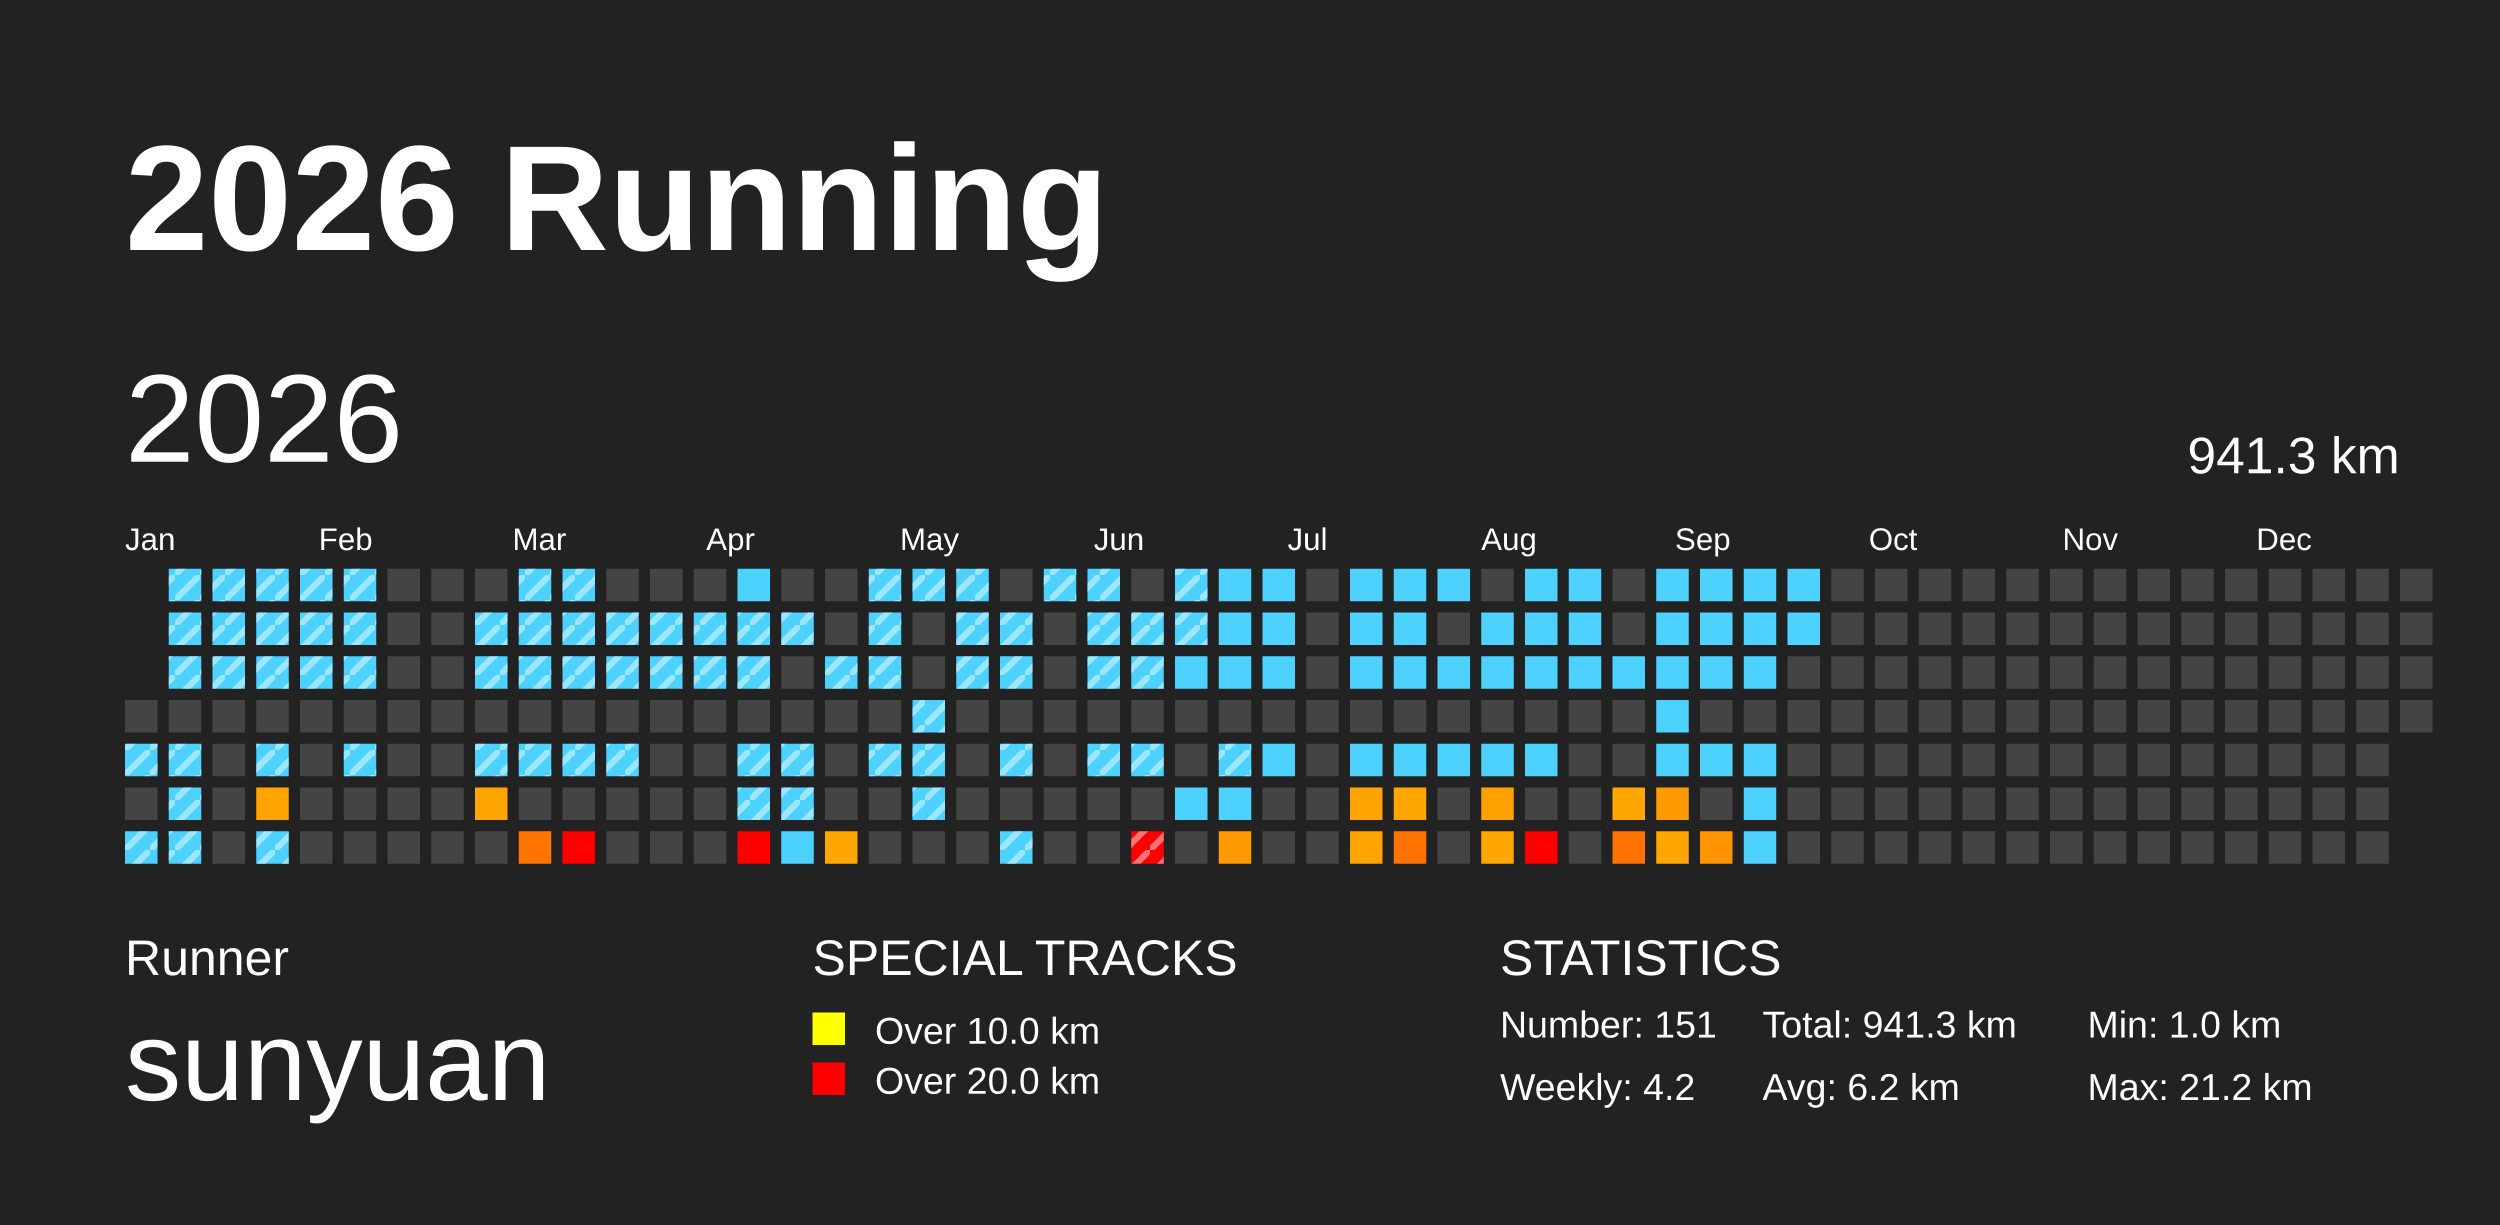
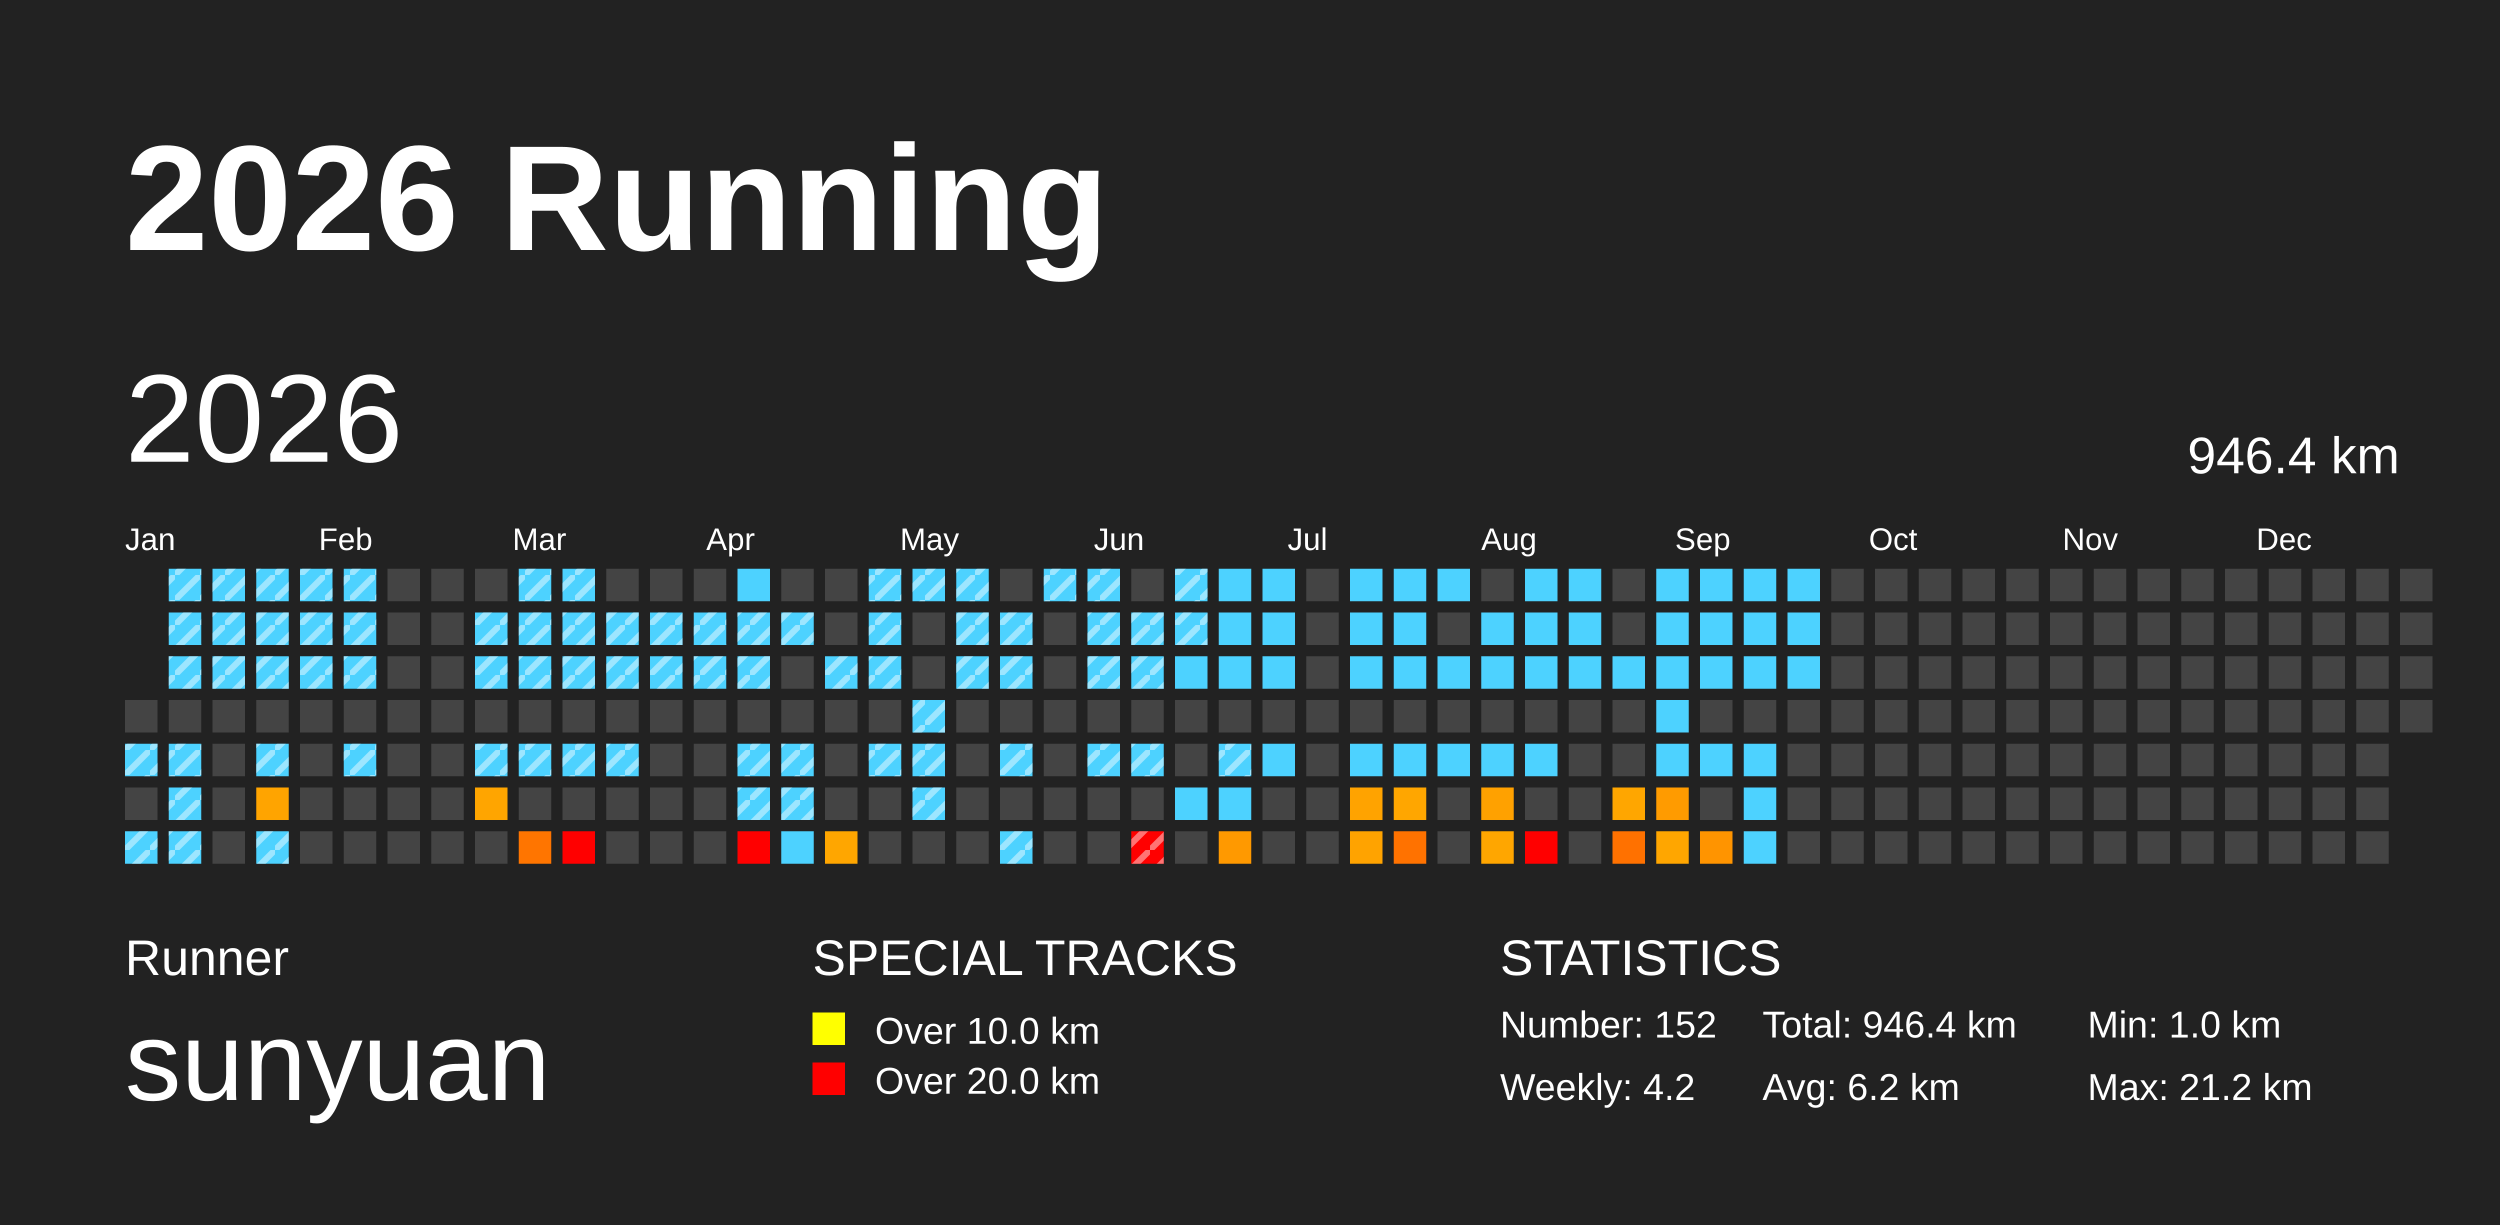
<svg xmlns="http://www.w3.org/2000/svg" baseProfile="full" height="98mm" version="1.1" viewBox="0,0,200,98" width="200mm">
  <defs>
    <pattern height="2" id="indoor-stripe" patternUnits="userSpaceOnUse" width="2">
      <line stroke="white" stroke-opacity="0.45" stroke-width="0.5" x1="0" x2="2" y1="2" y2="0" />
    </pattern>
  </defs>
  <rect fill="#222222" height="98" width="200" x="0" y="0" />
  <text fill="#FFFFFF" style="font-size:12px; font-family:Arial; font-weight:bold;" x="10" y="20">2026 Running</text>
  <text fill="#FFFFFF" style="font-size:4px; font-family:Arial" x="10" y="78">Runner</text>
  <text fill="#FFFFFF" style="font-size:9px; font-family:Arial" x="10" y="88">sunyuan</text>
  <text fill="#FFFFFF" style="font-size:4px; font-family:Arial" x="65" y="78">SPECIAL TRACKS</text>
  <rect fill="yellow" height="2.6" width="2.6" x="65" y="81" />
  <text fill="#FFFFFF" style="font-size:3px; font-family:Arial" x="70" y="83.5">Over 10.0 km</text>
  <rect fill="red" height="2.6" width="2.6" x="65" y="85" />
  <text fill="#FFFFFF" style="font-size:3px; font-family:Arial" x="70" y="87.5">Over 20.0 km</text>
  <text fill="#FFFFFF" style="font-size:4px; font-family:Arial" x="120" y="78">STATISTICS</text>
-   <text fill="#FFFFFF" style="font-size:3px; font-family:Arial" x="120" y="83">Number: 151</text>
+   <text fill="#FFFFFF" style="font-size:3px; font-family:Arial" x="120" y="83">Number: 152</text>
  <text fill="#FFFFFF" style="font-size:3px; font-family:Arial" x="120" y="88">Weekly: 4.2</text>
-   <text fill="#FFFFFF" style="font-size:3px; font-family:Arial" x="141" y="83">Total: 941.3 km</text>
+   <text fill="#FFFFFF" style="font-size:3px; font-family:Arial" x="141" y="83">Total: 946.4 km</text>
  <text fill="#FFFFFF" style="font-size:3px; font-family:Arial" x="141" y="88">Avg: 6.2 km</text>
  <text fill="#FFFFFF" style="font-size:3px; font-family:Arial" x="167" y="83">Min: 1.0 km</text>
  <text fill="#FFFFFF" style="font-size:3px; font-family:Arial" x="167" y="88">Max: 21.2 km</text>
  <text dominant-baseline="hanging" fill="#FFFFFF" style="font-size:10.0px; font-family:Arial;" x="10" y="30">2026</text>
-   <text dominant-baseline="hanging" fill="#FFFFFF" style="font-size:4.125px; font-family:Arial;" x="175" y="35">941.3 km</text>
+   <text dominant-baseline="hanging" fill="#FFFFFF" style="font-size:4.125px; font-family:Arial;" x="175" y="35">946.4 km</text>
  <text fill="#FFFFFF" style="font-size:2.5px; font-family:Arial" x="10.0" y="44">Jan</text>
  <text fill="#FFFFFF" style="font-size:2.5px; font-family:Arial" x="25.5" y="44">Feb</text>
  <text fill="#FFFFFF" style="font-size:2.5px; font-family:Arial" x="41.0" y="44">Mar</text>
  <text fill="#FFFFFF" style="font-size:2.5px; font-family:Arial" x="56.5" y="44">Apr</text>
  <text fill="#FFFFFF" style="font-size:2.5px; font-family:Arial" x="72.0" y="44">May</text>
  <text fill="#FFFFFF" style="font-size:2.5px; font-family:Arial" x="87.5" y="44">Jun</text>
  <text fill="#FFFFFF" style="font-size:2.5px; font-family:Arial" x="103.0" y="44">Jul</text>
  <text fill="#FFFFFF" style="font-size:2.5px; font-family:Arial" x="118.5" y="44">Aug</text>
  <text fill="#FFFFFF" style="font-size:2.5px; font-family:Arial" x="134.0" y="44">Sep</text>
  <text fill="#FFFFFF" style="font-size:2.5px; font-family:Arial" x="149.5" y="44">Oct</text>
  <text fill="#FFFFFF" style="font-size:2.5px; font-family:Arial" x="165.0" y="44">Nov</text>
  <text fill="#FFFFFF" style="font-size:2.5px; font-family:Arial" x="180.5" y="44">Dec</text>
  <rect fill="#444444" height="2.6" width="2.6" x="10.0" y="56.0" />
  <rect fill="#4dd2ff" height="2.6" width="2.6" x="10.0" y="59.5" />
  <rect fill="url(#indoor-stripe)" height="2.6" style="pointer-events: none;" width="2.6" x="10.0" y="59.5" />
  <rect fill="#444444" height="2.6" width="2.6" x="10.0" y="63.0" />
  <rect fill="#4dd2ff" height="2.6" width="2.6" x="10.0" y="66.5" />
  <rect fill="url(#indoor-stripe)" height="2.6" style="pointer-events: none;" width="2.6" x="10.0" y="66.5" />
  <rect fill="#4dd2ff" height="2.6" width="2.6" x="13.5" y="45.5" />
  <rect fill="url(#indoor-stripe)" height="2.6" style="pointer-events: none;" width="2.6" x="13.5" y="45.5" />
  <rect fill="#4dd2ff" height="2.6" width="2.6" x="13.5" y="49.0" />
  <rect fill="url(#indoor-stripe)" height="2.6" style="pointer-events: none;" width="2.6" x="13.5" y="49.0" />
  <rect fill="#4dd2ff" height="2.6" width="2.6" x="13.5" y="52.5" />
  <rect fill="url(#indoor-stripe)" height="2.6" style="pointer-events: none;" width="2.6" x="13.5" y="52.5" />
  <rect fill="#444444" height="2.6" width="2.6" x="13.5" y="56.0" />
  <rect fill="#4dd2ff" height="2.6" width="2.6" x="13.5" y="59.5" />
  <rect fill="url(#indoor-stripe)" height="2.6" style="pointer-events: none;" width="2.6" x="13.5" y="59.5" />
  <rect fill="#4dd2ff" height="2.6" width="2.6" x="13.5" y="63.0" />
  <rect fill="url(#indoor-stripe)" height="2.6" style="pointer-events: none;" width="2.6" x="13.5" y="63.0" />
  <rect fill="#4dd2ff" height="2.6" width="2.6" x="13.5" y="66.5" />
  <rect fill="url(#indoor-stripe)" height="2.6" style="pointer-events: none;" width="2.6" x="13.5" y="66.5" />
  <rect fill="#4dd2ff" height="2.6" width="2.6" x="17.0" y="45.5" />
  <rect fill="url(#indoor-stripe)" height="2.6" style="pointer-events: none;" width="2.6" x="17.0" y="45.5" />
  <rect fill="#4dd2ff" height="2.6" width="2.6" x="17.0" y="49.0" />
  <rect fill="url(#indoor-stripe)" height="2.6" style="pointer-events: none;" width="2.6" x="17.0" y="49.0" />
  <rect fill="#4dd2ff" height="2.6" width="2.6" x="17.0" y="52.5" />
  <rect fill="url(#indoor-stripe)" height="2.6" style="pointer-events: none;" width="2.6" x="17.0" y="52.5" />
  <rect fill="#444444" height="2.6" width="2.6" x="17.0" y="56.0" />
  <rect fill="#444444" height="2.6" width="2.6" x="17.0" y="59.5" />
  <rect fill="#444444" height="2.6" width="2.6" x="17.0" y="63.0" />
  <rect fill="#444444" height="2.6" width="2.6" x="17.0" y="66.5" />
  <rect fill="#4dd2ff" height="2.6" width="2.6" x="20.5" y="45.5" />
  <rect fill="url(#indoor-stripe)" height="2.6" style="pointer-events: none;" width="2.6" x="20.5" y="45.5" />
  <rect fill="#4dd2ff" height="2.6" width="2.6" x="20.5" y="49.0" />
  <rect fill="url(#indoor-stripe)" height="2.6" style="pointer-events: none;" width="2.6" x="20.5" y="49.0" />
  <rect fill="#4dd2ff" height="2.6" width="2.6" x="20.5" y="52.5" />
  <rect fill="url(#indoor-stripe)" height="2.6" style="pointer-events: none;" width="2.6" x="20.5" y="52.5" />
  <rect fill="#444444" height="2.6" width="2.6" x="20.5" y="56.0" />
  <rect fill="#4dd2ff" height="2.6" width="2.6" x="20.5" y="59.5" />
  <rect fill="url(#indoor-stripe)" height="2.6" style="pointer-events: none;" width="2.6" x="20.5" y="59.5" />
  <rect fill="#ffa400" height="2.6" width="2.6" x="20.5" y="63.0" />
  <rect fill="#4dd2ff" height="2.6" width="2.6" x="20.5" y="66.5" />
  <rect fill="url(#indoor-stripe)" height="2.6" style="pointer-events: none;" width="2.6" x="20.5" y="66.5" />
  <rect fill="#4dd2ff" height="2.6" width="2.6" x="24.0" y="45.5" />
  <rect fill="url(#indoor-stripe)" height="2.6" style="pointer-events: none;" width="2.6" x="24.0" y="45.5" />
  <rect fill="#4dd2ff" height="2.6" width="2.6" x="24.0" y="49.0" />
  <rect fill="url(#indoor-stripe)" height="2.6" style="pointer-events: none;" width="2.6" x="24.0" y="49.0" />
  <rect fill="#4dd2ff" height="2.6" width="2.6" x="24.0" y="52.5" />
  <rect fill="url(#indoor-stripe)" height="2.6" style="pointer-events: none;" width="2.6" x="24.0" y="52.5" />
  <rect fill="#444444" height="2.6" width="2.6" x="24.0" y="56.0" />
  <rect fill="#444444" height="2.6" width="2.6" x="24.0" y="59.5" />
  <rect fill="#444444" height="2.6" width="2.6" x="24.0" y="63.0" />
  <rect fill="#444444" height="2.6" width="2.6" x="24.0" y="66.5" />
  <rect fill="#4dd2ff" height="2.6" width="2.6" x="27.5" y="45.5" />
  <rect fill="url(#indoor-stripe)" height="2.6" style="pointer-events: none;" width="2.6" x="27.5" y="45.5" />
  <rect fill="#4dd2ff" height="2.6" width="2.6" x="27.5" y="49.0" />
  <rect fill="url(#indoor-stripe)" height="2.6" style="pointer-events: none;" width="2.6" x="27.5" y="49.0" />
  <rect fill="#4dd2ff" height="2.6" width="2.6" x="27.5" y="52.5" />
  <rect fill="url(#indoor-stripe)" height="2.6" style="pointer-events: none;" width="2.6" x="27.5" y="52.5" />
  <rect fill="#444444" height="2.6" width="2.6" x="27.5" y="56.0" />
  <rect fill="#4dd2ff" height="2.6" width="2.6" x="27.5" y="59.5" />
  <rect fill="url(#indoor-stripe)" height="2.6" style="pointer-events: none;" width="2.6" x="27.5" y="59.5" />
  <rect fill="#444444" height="2.6" width="2.6" x="27.5" y="63.0" />
  <rect fill="#444444" height="2.6" width="2.6" x="27.5" y="66.5" />
  <rect fill="#444444" height="2.6" width="2.6" x="31.0" y="45.5" />
  <rect fill="#444444" height="2.6" width="2.6" x="31.0" y="49.0" />
  <rect fill="#444444" height="2.6" width="2.6" x="31.0" y="52.5" />
  <rect fill="#444444" height="2.6" width="2.6" x="31.0" y="56.0" />
  <rect fill="#444444" height="2.6" width="2.6" x="31.0" y="59.5" />
  <rect fill="#444444" height="2.6" width="2.6" x="31.0" y="63.0" />
  <rect fill="#444444" height="2.6" width="2.6" x="31.0" y="66.5" />
  <rect fill="#444444" height="2.6" width="2.6" x="34.5" y="45.5" />
  <rect fill="#444444" height="2.6" width="2.6" x="34.5" y="49.0" />
  <rect fill="#444444" height="2.6" width="2.6" x="34.5" y="52.5" />
  <rect fill="#444444" height="2.6" width="2.6" x="34.5" y="56.0" />
  <rect fill="#444444" height="2.6" width="2.6" x="34.5" y="59.5" />
  <rect fill="#444444" height="2.6" width="2.6" x="34.5" y="63.0" />
  <rect fill="#444444" height="2.6" width="2.6" x="34.5" y="66.5" />
  <rect fill="#444444" height="2.6" width="2.6" x="38.0" y="45.5" />
  <rect fill="#4dd2ff" height="2.6" width="2.6" x="38.0" y="49.0" />
  <rect fill="url(#indoor-stripe)" height="2.6" style="pointer-events: none;" width="2.6" x="38.0" y="49.0" />
  <rect fill="#4dd2ff" height="2.6" width="2.6" x="38.0" y="52.5" />
  <rect fill="url(#indoor-stripe)" height="2.6" style="pointer-events: none;" width="2.6" x="38.0" y="52.5" />
  <rect fill="#444444" height="2.6" width="2.6" x="38.0" y="56.0" />
  <rect fill="#4dd2ff" height="2.6" width="2.6" x="38.0" y="59.5" />
  <rect fill="url(#indoor-stripe)" height="2.6" style="pointer-events: none;" width="2.6" x="38.0" y="59.5" />
  <rect fill="#ffa500" height="2.6" width="2.6" x="38.0" y="63.0" />
  <rect fill="#444444" height="2.6" width="2.6" x="38.0" y="66.5" />
  <rect fill="#4dd2ff" height="2.6" width="2.6" x="41.5" y="45.5" />
  <rect fill="url(#indoor-stripe)" height="2.6" style="pointer-events: none;" width="2.6" x="41.5" y="45.5" />
  <rect fill="#4dd2ff" height="2.6" width="2.6" x="41.5" y="49.0" />
  <rect fill="url(#indoor-stripe)" height="2.6" style="pointer-events: none;" width="2.6" x="41.5" y="49.0" />
  <rect fill="#4dd2ff" height="2.6" width="2.6" x="41.5" y="52.5" />
  <rect fill="url(#indoor-stripe)" height="2.6" style="pointer-events: none;" width="2.6" x="41.5" y="52.5" />
  <rect fill="#444444" height="2.6" width="2.6" x="41.5" y="56.0" />
  <rect fill="#4dd2ff" height="2.6" width="2.6" x="41.5" y="59.5" />
  <rect fill="url(#indoor-stripe)" height="2.6" style="pointer-events: none;" width="2.6" x="41.5" y="59.5" />
  <rect fill="#444444" height="2.6" width="2.6" x="41.5" y="63.0" />
  <rect fill="#ff7500" height="2.6" width="2.6" x="41.5" y="66.5" />
  <rect fill="#4dd2ff" height="2.6" width="2.6" x="45.0" y="45.5" />
  <rect fill="url(#indoor-stripe)" height="2.6" style="pointer-events: none;" width="2.6" x="45.0" y="45.5" />
  <rect fill="#4dd2ff" height="2.6" width="2.6" x="45.0" y="49.0" />
  <rect fill="url(#indoor-stripe)" height="2.6" style="pointer-events: none;" width="2.6" x="45.0" y="49.0" />
  <rect fill="#4dd2ff" height="2.6" width="2.6" x="45.0" y="52.5" />
  <rect fill="url(#indoor-stripe)" height="2.6" style="pointer-events: none;" width="2.6" x="45.0" y="52.5" />
  <rect fill="#444444" height="2.6" width="2.6" x="45.0" y="56.0" />
  <rect fill="#4dd2ff" height="2.6" width="2.6" x="45.0" y="59.5" />
  <rect fill="url(#indoor-stripe)" height="2.6" style="pointer-events: none;" width="2.6" x="45.0" y="59.5" />
  <rect fill="#444444" height="2.6" width="2.6" x="45.0" y="63.0" />
  <rect fill="red" height="2.6" width="2.6" x="45.0" y="66.5" />
  <rect fill="#444444" height="2.6" width="2.6" x="48.5" y="45.5" />
  <rect fill="#4dd2ff" height="2.6" width="2.6" x="48.5" y="49.0" />
  <rect fill="url(#indoor-stripe)" height="2.6" style="pointer-events: none;" width="2.6" x="48.5" y="49.0" />
  <rect fill="#4dd2ff" height="2.6" width="2.6" x="48.5" y="52.5" />
  <rect fill="url(#indoor-stripe)" height="2.6" style="pointer-events: none;" width="2.6" x="48.5" y="52.5" />
  <rect fill="#444444" height="2.6" width="2.6" x="48.5" y="56.0" />
  <rect fill="#4dd2ff" height="2.6" width="2.6" x="48.5" y="59.5" />
  <rect fill="url(#indoor-stripe)" height="2.6" style="pointer-events: none;" width="2.6" x="48.5" y="59.5" />
  <rect fill="#444444" height="2.6" width="2.6" x="48.5" y="63.0" />
  <rect fill="#444444" height="2.6" width="2.6" x="48.5" y="66.5" />
  <rect fill="#444444" height="2.6" width="2.6" x="52.0" y="45.5" />
  <rect fill="#4dd2ff" height="2.6" width="2.6" x="52.0" y="49.0" />
  <rect fill="url(#indoor-stripe)" height="2.6" style="pointer-events: none;" width="2.6" x="52.0" y="49.0" />
  <rect fill="#4dd2ff" height="2.6" width="2.6" x="52.0" y="52.5" />
  <rect fill="url(#indoor-stripe)" height="2.6" style="pointer-events: none;" width="2.6" x="52.0" y="52.5" />
  <rect fill="#444444" height="2.6" width="2.6" x="52.0" y="56.0" />
  <rect fill="#444444" height="2.6" width="2.6" x="52.0" y="59.5" />
  <rect fill="#444444" height="2.6" width="2.6" x="52.0" y="63.0" />
  <rect fill="#444444" height="2.6" width="2.6" x="52.0" y="66.5" />
  <rect fill="#444444" height="2.6" width="2.6" x="55.5" y="45.5" />
  <rect fill="#4dd2ff" height="2.6" width="2.6" x="55.5" y="49.0" />
  <rect fill="url(#indoor-stripe)" height="2.6" style="pointer-events: none;" width="2.6" x="55.5" y="49.0" />
  <rect fill="#4dd2ff" height="2.6" width="2.6" x="55.5" y="52.5" />
  <rect fill="url(#indoor-stripe)" height="2.6" style="pointer-events: none;" width="2.6" x="55.5" y="52.5" />
  <rect fill="#444444" height="2.6" width="2.6" x="55.5" y="56.0" />
  <rect fill="#444444" height="2.6" width="2.6" x="55.5" y="59.5" />
  <rect fill="#444444" height="2.6" width="2.6" x="55.5" y="63.0" />
  <rect fill="#444444" height="2.6" width="2.6" x="55.5" y="66.5" />
  <rect fill="#4dd2ff" height="2.6" width="2.6" x="59.0" y="45.5" />
  <rect fill="#4dd2ff" height="2.6" width="2.6" x="59.0" y="49.0" />
  <rect fill="url(#indoor-stripe)" height="2.6" style="pointer-events: none;" width="2.6" x="59.0" y="49.0" />
  <rect fill="#4dd2ff" height="2.6" width="2.6" x="59.0" y="52.5" />
  <rect fill="url(#indoor-stripe)" height="2.6" style="pointer-events: none;" width="2.6" x="59.0" y="52.5" />
  <rect fill="#444444" height="2.6" width="2.6" x="59.0" y="56.0" />
  <rect fill="#4dd2ff" height="2.6" width="2.6" x="59.0" y="59.5" />
  <rect fill="url(#indoor-stripe)" height="2.6" style="pointer-events: none;" width="2.6" x="59.0" y="59.5" />
  <rect fill="#4dd2ff" height="2.6" width="2.6" x="59.0" y="63.0" />
  <rect fill="url(#indoor-stripe)" height="2.6" style="pointer-events: none;" width="2.6" x="59.0" y="63.0" />
  <rect fill="red" height="2.6" width="2.6" x="59.0" y="66.5" />
  <rect fill="#444444" height="2.6" width="2.6" x="62.5" y="45.5" />
  <rect fill="#4dd2ff" height="2.6" width="2.6" x="62.5" y="49.0" />
  <rect fill="url(#indoor-stripe)" height="2.6" style="pointer-events: none;" width="2.6" x="62.5" y="49.0" />
  <rect fill="#444444" height="2.6" width="2.6" x="62.5" y="52.5" />
  <rect fill="#444444" height="2.6" width="2.6" x="62.5" y="56.0" />
  <rect fill="#4dd2ff" height="2.6" width="2.6" x="62.5" y="59.5" />
  <rect fill="url(#indoor-stripe)" height="2.6" style="pointer-events: none;" width="2.6" x="62.5" y="59.5" />
  <rect fill="#4dd2ff" height="2.6" width="2.6" x="62.5" y="63.0" />
  <rect fill="url(#indoor-stripe)" height="2.6" style="pointer-events: none;" width="2.6" x="62.5" y="63.0" />
  <rect fill="#4dd2ff" height="2.6" width="2.6" x="62.5" y="66.5" />
  <rect fill="#444444" height="2.6" width="2.6" x="66.0" y="45.5" />
  <rect fill="#444444" height="2.6" width="2.6" x="66.0" y="49.0" />
  <rect fill="#4dd2ff" height="2.6" width="2.6" x="66.0" y="52.5" />
  <rect fill="url(#indoor-stripe)" height="2.6" style="pointer-events: none;" width="2.6" x="66.0" y="52.5" />
  <rect fill="#444444" height="2.6" width="2.6" x="66.0" y="56.0" />
  <rect fill="#444444" height="2.6" width="2.6" x="66.0" y="59.5" />
  <rect fill="#444444" height="2.6" width="2.6" x="66.0" y="63.0" />
  <rect fill="#ffa600" height="2.6" width="2.6" x="66.0" y="66.5" />
  <rect fill="#4dd2ff" height="2.6" width="2.6" x="69.5" y="45.5" />
  <rect fill="url(#indoor-stripe)" height="2.6" style="pointer-events: none;" width="2.6" x="69.5" y="45.5" />
  <rect fill="#4dd2ff" height="2.6" width="2.6" x="69.5" y="49.0" />
  <rect fill="url(#indoor-stripe)" height="2.6" style="pointer-events: none;" width="2.6" x="69.5" y="49.0" />
  <rect fill="#4dd2ff" height="2.6" width="2.6" x="69.5" y="52.5" />
  <rect fill="url(#indoor-stripe)" height="2.6" style="pointer-events: none;" width="2.6" x="69.5" y="52.5" />
  <rect fill="#444444" height="2.6" width="2.6" x="69.5" y="56.0" />
  <rect fill="#4dd2ff" height="2.6" width="2.6" x="69.5" y="59.5" />
  <rect fill="url(#indoor-stripe)" height="2.6" style="pointer-events: none;" width="2.6" x="69.5" y="59.5" />
  <rect fill="#444444" height="2.6" width="2.6" x="69.5" y="63.0" />
  <rect fill="#444444" height="2.6" width="2.6" x="69.5" y="66.5" />
  <rect fill="#4dd2ff" height="2.6" width="2.6" x="73.0" y="45.5" />
  <rect fill="url(#indoor-stripe)" height="2.6" style="pointer-events: none;" width="2.6" x="73.0" y="45.5" />
  <rect fill="#444444" height="2.6" width="2.6" x="73.0" y="49.0" />
  <rect fill="#444444" height="2.6" width="2.6" x="73.0" y="52.5" />
  <rect fill="#4dd2ff" height="2.6" width="2.6" x="73.0" y="56.0" />
  <rect fill="url(#indoor-stripe)" height="2.6" style="pointer-events: none;" width="2.6" x="73.0" y="56.0" />
  <rect fill="#4dd2ff" height="2.6" width="2.6" x="73.0" y="59.5" />
  <rect fill="url(#indoor-stripe)" height="2.6" style="pointer-events: none;" width="2.6" x="73.0" y="59.5" />
  <rect fill="#4dd2ff" height="2.6" width="2.6" x="73.0" y="63.0" />
  <rect fill="url(#indoor-stripe)" height="2.6" style="pointer-events: none;" width="2.6" x="73.0" y="63.0" />
  <rect fill="#444444" height="2.6" width="2.6" x="73.0" y="66.5" />
  <rect fill="#4dd2ff" height="2.6" width="2.6" x="76.5" y="45.5" />
  <rect fill="url(#indoor-stripe)" height="2.6" style="pointer-events: none;" width="2.6" x="76.5" y="45.5" />
  <rect fill="#4dd2ff" height="2.6" width="2.6" x="76.5" y="49.0" />
  <rect fill="url(#indoor-stripe)" height="2.6" style="pointer-events: none;" width="2.6" x="76.5" y="49.0" />
  <rect fill="#4dd2ff" height="2.6" width="2.6" x="76.5" y="52.5" />
  <rect fill="url(#indoor-stripe)" height="2.6" style="pointer-events: none;" width="2.6" x="76.5" y="52.5" />
  <rect fill="#444444" height="2.6" width="2.6" x="76.5" y="56.0" />
  <rect fill="#444444" height="2.6" width="2.6" x="76.5" y="59.5" />
  <rect fill="#444444" height="2.6" width="2.6" x="76.5" y="63.0" />
  <rect fill="#444444" height="2.6" width="2.6" x="76.5" y="66.5" />
  <rect fill="#444444" height="2.6" width="2.6" x="80.0" y="45.5" />
  <rect fill="#4dd2ff" height="2.6" width="2.6" x="80.0" y="49.0" />
  <rect fill="url(#indoor-stripe)" height="2.6" style="pointer-events: none;" width="2.6" x="80.0" y="49.0" />
  <rect fill="#4dd2ff" height="2.6" width="2.6" x="80.0" y="52.5" />
  <rect fill="url(#indoor-stripe)" height="2.6" style="pointer-events: none;" width="2.6" x="80.0" y="52.5" />
  <rect fill="#444444" height="2.6" width="2.6" x="80.0" y="56.0" />
  <rect fill="#4dd2ff" height="2.6" width="2.6" x="80.0" y="59.5" />
  <rect fill="url(#indoor-stripe)" height="2.6" style="pointer-events: none;" width="2.6" x="80.0" y="59.5" />
  <rect fill="#444444" height="2.6" width="2.6" x="80.0" y="63.0" />
  <rect fill="#4dd2ff" height="2.6" width="2.6" x="80.0" y="66.5" />
  <rect fill="url(#indoor-stripe)" height="2.6" style="pointer-events: none;" width="2.6" x="80.0" y="66.5" />
  <rect fill="#4dd2ff" height="2.6" width="2.6" x="83.5" y="45.5" />
  <rect fill="url(#indoor-stripe)" height="2.6" style="pointer-events: none;" width="2.6" x="83.5" y="45.5" />
  <rect fill="#444444" height="2.6" width="2.6" x="83.5" y="49.0" />
  <rect fill="#444444" height="2.6" width="2.6" x="83.5" y="52.5" />
  <rect fill="#444444" height="2.6" width="2.6" x="83.5" y="56.0" />
  <rect fill="#444444" height="2.6" width="2.6" x="83.5" y="59.5" />
  <rect fill="#444444" height="2.6" width="2.6" x="83.5" y="63.0" />
  <rect fill="#444444" height="2.6" width="2.6" x="83.5" y="66.5" />
  <rect fill="#4dd2ff" height="2.6" width="2.6" x="87.0" y="45.5" />
  <rect fill="url(#indoor-stripe)" height="2.6" style="pointer-events: none;" width="2.6" x="87.0" y="45.5" />
  <rect fill="#4dd2ff" height="2.6" width="2.6" x="87.0" y="49.0" />
  <rect fill="url(#indoor-stripe)" height="2.6" style="pointer-events: none;" width="2.6" x="87.0" y="49.0" />
  <rect fill="#4dd2ff" height="2.6" width="2.6" x="87.0" y="52.5" />
  <rect fill="url(#indoor-stripe)" height="2.6" style="pointer-events: none;" width="2.6" x="87.0" y="52.5" />
  <rect fill="#444444" height="2.6" width="2.6" x="87.0" y="56.0" />
  <rect fill="#4dd2ff" height="2.6" width="2.6" x="87.0" y="59.5" />
  <rect fill="url(#indoor-stripe)" height="2.6" style="pointer-events: none;" width="2.6" x="87.0" y="59.5" />
  <rect fill="#444444" height="2.6" width="2.6" x="87.0" y="63.0" />
  <rect fill="#444444" height="2.6" width="2.6" x="87.0" y="66.5" />
  <rect fill="#444444" height="2.6" width="2.6" x="90.5" y="45.5" />
  <rect fill="#4dd2ff" height="2.6" width="2.6" x="90.5" y="49.0" />
  <rect fill="url(#indoor-stripe)" height="2.6" style="pointer-events: none;" width="2.6" x="90.5" y="49.0" />
  <rect fill="#4dd2ff" height="2.6" width="2.6" x="90.5" y="52.5" />
  <rect fill="url(#indoor-stripe)" height="2.6" style="pointer-events: none;" width="2.6" x="90.5" y="52.5" />
  <rect fill="#444444" height="2.6" width="2.6" x="90.5" y="56.0" />
  <rect fill="#4dd2ff" height="2.6" width="2.6" x="90.5" y="59.5" />
  <rect fill="url(#indoor-stripe)" height="2.6" style="pointer-events: none;" width="2.6" x="90.5" y="59.5" />
  <rect fill="#444444" height="2.6" width="2.6" x="90.5" y="63.0" />
  <rect fill="red" height="2.6" width="2.6" x="90.5" y="66.5" />
  <rect fill="url(#indoor-stripe)" height="2.6" style="pointer-events: none;" width="2.6" x="90.5" y="66.5" />
  <rect fill="#4dd2ff" height="2.6" width="2.6" x="94.0" y="45.5" />
  <rect fill="url(#indoor-stripe)" height="2.6" style="pointer-events: none;" width="2.6" x="94.0" y="45.5" />
  <rect fill="#4dd2ff" height="2.6" width="2.6" x="94.0" y="49.0" />
  <rect fill="url(#indoor-stripe)" height="2.6" style="pointer-events: none;" width="2.6" x="94.0" y="49.0" />
  <rect fill="#4dd2ff" height="2.6" width="2.6" x="94.0" y="52.5" />
  <rect fill="#444444" height="2.6" width="2.6" x="94.0" y="56.0" />
  <rect fill="#444444" height="2.6" width="2.6" x="94.0" y="59.5" />
  <rect fill="#4dd2ff" height="2.6" width="2.6" x="94.0" y="63.0" />
  <rect fill="#444444" height="2.6" width="2.6" x="94.0" y="66.5" />
  <rect fill="#4dd2ff" height="2.6" width="2.6" x="97.5" y="45.5" />
  <rect fill="#4dd2ff" height="2.6" width="2.6" x="97.5" y="49.0" />
  <rect fill="#4dd2ff" height="2.6" width="2.6" x="97.5" y="52.5" />
  <rect fill="#444444" height="2.6" width="2.6" x="97.5" y="56.0" />
  <rect fill="#4dd2ff" height="2.6" width="2.6" x="97.5" y="59.5" />
  <rect fill="url(#indoor-stripe)" height="2.6" style="pointer-events: none;" width="2.6" x="97.5" y="59.5" />
  <rect fill="#4dd2ff" height="2.6" width="2.6" x="97.5" y="63.0" />
  <rect fill="#ff9900" height="2.6" width="2.6" x="97.5" y="66.5" />
  <rect fill="#4dd2ff" height="2.6" width="2.6" x="101.0" y="45.5" />
  <rect fill="#4dd2ff" height="2.6" width="2.6" x="101.0" y="49.0" />
  <rect fill="#4dd2ff" height="2.6" width="2.6" x="101.0" y="52.5" />
  <rect fill="#444444" height="2.6" width="2.6" x="101.0" y="56.0" />
  <rect fill="#4dd2ff" height="2.6" width="2.6" x="101.0" y="59.5" />
  <rect fill="#444444" height="2.6" width="2.6" x="101.0" y="63.0" />
  <rect fill="#444444" height="2.6" width="2.6" x="101.0" y="66.5" />
  <rect fill="#444444" height="2.6" width="2.6" x="104.5" y="45.5" />
  <rect fill="#444444" height="2.6" width="2.6" x="104.5" y="49.0" />
  <rect fill="#444444" height="2.6" width="2.6" x="104.5" y="52.5" />
  <rect fill="#444444" height="2.6" width="2.6" x="104.5" y="56.0" />
  <rect fill="#444444" height="2.6" width="2.6" x="104.5" y="59.5" />
  <rect fill="#444444" height="2.6" width="2.6" x="104.5" y="63.0" />
  <rect fill="#444444" height="2.6" width="2.6" x="104.5" y="66.5" />
  <rect fill="#4dd2ff" height="2.6" width="2.6" x="108.0" y="45.5" />
  <rect fill="#4dd2ff" height="2.6" width="2.6" x="108.0" y="49.0" />
  <rect fill="#4dd2ff" height="2.6" width="2.6" x="108.0" y="52.5" />
  <rect fill="#444444" height="2.6" width="2.6" x="108.0" y="56.0" />
  <rect fill="#4dd2ff" height="2.6" width="2.6" x="108.0" y="59.5" />
  <rect fill="#ffa300" height="2.6" width="2.6" x="108.0" y="63.0" />
  <rect fill="#ffa300" height="2.6" width="2.6" x="108.0" y="66.5" />
  <rect fill="#4dd2ff" height="2.6" width="2.6" x="111.5" y="45.5" />
  <rect fill="#4dd2ff" height="2.6" width="2.6" x="111.5" y="49.0" />
  <rect fill="#4dd2ff" height="2.6" width="2.6" x="111.5" y="52.5" />
  <rect fill="#444444" height="2.6" width="2.6" x="111.5" y="56.0" />
  <rect fill="#4dd2ff" height="2.6" width="2.6" x="111.5" y="59.5" />
  <rect fill="#ffa600" height="2.6" width="2.6" x="111.5" y="63.0" />
  <rect fill="#ff7200" height="2.6" width="2.6" x="111.5" y="66.5" />
  <rect fill="#4dd2ff" height="2.6" width="2.6" x="115.0" y="45.5" />
  <rect fill="#444444" height="2.6" width="2.6" x="115.0" y="49.0" />
  <rect fill="#4dd2ff" height="2.6" width="2.6" x="115.0" y="52.5" />
  <rect fill="#444444" height="2.6" width="2.6" x="115.0" y="56.0" />
  <rect fill="#4dd2ff" height="2.6" width="2.6" x="115.0" y="59.5" />
  <rect fill="#444444" height="2.6" width="2.6" x="115.0" y="63.0" />
  <rect fill="#444444" height="2.6" width="2.6" x="115.0" y="66.5" />
  <rect fill="#444444" height="2.6" width="2.6" x="118.5" y="45.5" />
  <rect fill="#4dd2ff" height="2.6" width="2.6" x="118.5" y="49.0" />
  <rect fill="#4dd2ff" height="2.6" width="2.6" x="118.5" y="52.5" />
  <rect fill="#444444" height="2.6" width="2.6" x="118.5" y="56.0" />
  <rect fill="#4dd2ff" height="2.6" width="2.6" x="118.5" y="59.5" />
  <rect fill="#ffa100" height="2.6" width="2.6" x="118.5" y="63.0" />
  <rect fill="#ffa600" height="2.6" width="2.6" x="118.5" y="66.5" />
  <rect fill="#4dd2ff" height="2.6" width="2.6" x="122.0" y="45.5" />
  <rect fill="#4dd2ff" height="2.6" width="2.6" x="122.0" y="49.0" />
  <rect fill="#4dd2ff" height="2.6" width="2.6" x="122.0" y="52.5" />
  <rect fill="#444444" height="2.6" width="2.6" x="122.0" y="56.0" />
  <rect fill="#4dd2ff" height="2.6" width="2.6" x="122.0" y="59.5" />
  <rect fill="#444444" height="2.6" width="2.6" x="122.0" y="63.0" />
  <rect fill="red" height="2.6" width="2.6" x="122.0" y="66.5" />
  <rect fill="#4dd2ff" height="2.6" width="2.6" x="125.5" y="45.5" />
  <rect fill="#4dd2ff" height="2.6" width="2.6" x="125.5" y="49.0" />
  <rect fill="#4dd2ff" height="2.6" width="2.6" x="125.5" y="52.5" />
  <rect fill="#444444" height="2.6" width="2.6" x="125.5" y="56.0" />
  <rect fill="#444444" height="2.6" width="2.6" x="125.5" y="59.5" />
  <rect fill="#444444" height="2.6" width="2.6" x="125.5" y="63.0" />
  <rect fill="#444444" height="2.6" width="2.6" x="125.5" y="66.5" />
  <rect fill="#444444" height="2.6" width="2.6" x="129.0" y="45.5" />
  <rect fill="#444444" height="2.6" width="2.6" x="129.0" y="49.0" />
  <rect fill="#4dd2ff" height="2.6" width="2.6" x="129.0" y="52.5" />
  <rect fill="#444444" height="2.6" width="2.6" x="129.0" y="56.0" />
  <rect fill="#444444" height="2.6" width="2.6" x="129.0" y="59.5" />
  <rect fill="#ffa600" height="2.6" width="2.6" x="129.0" y="63.0" />
  <rect fill="#ff7100" height="2.6" width="2.6" x="129.0" y="66.5" />
  <rect fill="#4dd2ff" height="2.6" width="2.6" x="132.5" y="45.5" />
  <rect fill="#4dd2ff" height="2.6" width="2.6" x="132.5" y="49.0" />
  <rect fill="#4dd2ff" height="2.6" width="2.6" x="132.5" y="52.5" />
  <rect fill="#4dd2ff" height="2.6" width="2.6" x="132.5" y="56.0" />
  <rect fill="#4dd2ff" height="2.6" width="2.6" x="132.5" y="59.5" />
  <rect fill="#ff9b00" height="2.6" width="2.6" x="132.5" y="63.0" />
  <rect fill="#ffa600" height="2.6" width="2.6" x="132.5" y="66.5" />
  <rect fill="#4dd2ff" height="2.6" width="2.6" x="136.0" y="45.5" />
  <rect fill="#4dd2ff" height="2.6" width="2.6" x="136.0" y="49.0" />
  <rect fill="#4dd2ff" height="2.6" width="2.6" x="136.0" y="52.5" />
  <rect fill="#444444" height="2.6" width="2.6" x="136.0" y="56.0" />
  <rect fill="#4dd2ff" height="2.6" width="2.6" x="136.0" y="59.5" />
  <rect fill="#444444" height="2.6" width="2.6" x="136.0" y="63.0" />
  <rect fill="#ff9400" height="2.6" width="2.6" x="136.0" y="66.5" />
  <rect fill="#4dd2ff" height="2.6" width="2.6" x="139.5" y="45.5" />
  <rect fill="#4dd2ff" height="2.6" width="2.6" x="139.5" y="49.0" />
  <rect fill="#4dd2ff" height="2.6" width="2.6" x="139.5" y="52.5" />
  <rect fill="#444444" height="2.6" width="2.6" x="139.5" y="56.0" />
  <rect fill="#4dd2ff" height="2.6" width="2.6" x="139.5" y="59.5" />
  <rect fill="#4dd2ff" height="2.6" width="2.6" x="139.5" y="63.0" />
  <rect fill="#4dd2ff" height="2.6" width="2.6" x="139.5" y="66.5" />
  <rect fill="#4dd2ff" height="2.6" width="2.6" x="143.0" y="45.5" />
  <rect fill="#4dd2ff" height="2.6" width="2.6" x="143.0" y="49.0" />
-   <rect fill="#444444" height="2.6" width="2.6" x="143.0" y="52.5" />
+   <rect fill="#4dd2ff" height="2.6" width="2.6" x="143.0" y="52.5" />
  <rect fill="#444444" height="2.6" width="2.6" x="143.0" y="56.0" />
  <rect fill="#444444" height="2.6" width="2.6" x="143.0" y="59.5" />
  <rect fill="#444444" height="2.6" width="2.6" x="143.0" y="63.0" />
  <rect fill="#444444" height="2.6" width="2.6" x="143.0" y="66.5" />
  <rect fill="#444444" height="2.6" width="2.6" x="146.5" y="45.5" />
  <rect fill="#444444" height="2.6" width="2.6" x="146.5" y="49.0" />
  <rect fill="#444444" height="2.6" width="2.6" x="146.5" y="52.5" />
  <rect fill="#444444" height="2.6" width="2.6" x="146.5" y="56.0" />
  <rect fill="#444444" height="2.6" width="2.6" x="146.5" y="59.5" />
  <rect fill="#444444" height="2.6" width="2.6" x="146.5" y="63.0" />
  <rect fill="#444444" height="2.6" width="2.6" x="146.5" y="66.5" />
  <rect fill="#444444" height="2.6" width="2.6" x="150.0" y="45.5" />
  <rect fill="#444444" height="2.6" width="2.6" x="150.0" y="49.0" />
  <rect fill="#444444" height="2.6" width="2.6" x="150.0" y="52.5" />
  <rect fill="#444444" height="2.6" width="2.6" x="150.0" y="56.0" />
  <rect fill="#444444" height="2.6" width="2.6" x="150.0" y="59.5" />
  <rect fill="#444444" height="2.6" width="2.6" x="150.0" y="63.0" />
  <rect fill="#444444" height="2.6" width="2.6" x="150.0" y="66.5" />
  <rect fill="#444444" height="2.6" width="2.6" x="153.5" y="45.5" />
  <rect fill="#444444" height="2.6" width="2.6" x="153.5" y="49.0" />
  <rect fill="#444444" height="2.6" width="2.6" x="153.5" y="52.5" />
  <rect fill="#444444" height="2.6" width="2.6" x="153.5" y="56.0" />
  <rect fill="#444444" height="2.6" width="2.6" x="153.5" y="59.5" />
  <rect fill="#444444" height="2.6" width="2.6" x="153.5" y="63.0" />
  <rect fill="#444444" height="2.6" width="2.6" x="153.5" y="66.5" />
  <rect fill="#444444" height="2.6" width="2.6" x="157.0" y="45.5" />
  <rect fill="#444444" height="2.6" width="2.6" x="157.0" y="49.0" />
  <rect fill="#444444" height="2.6" width="2.6" x="157.0" y="52.5" />
  <rect fill="#444444" height="2.6" width="2.6" x="157.0" y="56.0" />
  <rect fill="#444444" height="2.6" width="2.6" x="157.0" y="59.5" />
  <rect fill="#444444" height="2.6" width="2.6" x="157.0" y="63.0" />
  <rect fill="#444444" height="2.6" width="2.6" x="157.0" y="66.5" />
  <rect fill="#444444" height="2.6" width="2.6" x="160.5" y="45.5" />
  <rect fill="#444444" height="2.6" width="2.6" x="160.5" y="49.0" />
  <rect fill="#444444" height="2.6" width="2.6" x="160.5" y="52.5" />
  <rect fill="#444444" height="2.6" width="2.6" x="160.5" y="56.0" />
  <rect fill="#444444" height="2.6" width="2.6" x="160.5" y="59.5" />
  <rect fill="#444444" height="2.6" width="2.6" x="160.5" y="63.0" />
  <rect fill="#444444" height="2.6" width="2.6" x="160.5" y="66.5" />
  <rect fill="#444444" height="2.6" width="2.6" x="164.0" y="45.5" />
  <rect fill="#444444" height="2.6" width="2.6" x="164.0" y="49.0" />
  <rect fill="#444444" height="2.6" width="2.6" x="164.0" y="52.5" />
  <rect fill="#444444" height="2.6" width="2.6" x="164.0" y="56.0" />
  <rect fill="#444444" height="2.6" width="2.6" x="164.0" y="59.5" />
  <rect fill="#444444" height="2.6" width="2.6" x="164.0" y="63.0" />
  <rect fill="#444444" height="2.6" width="2.6" x="164.0" y="66.5" />
  <rect fill="#444444" height="2.6" width="2.6" x="167.5" y="45.5" />
  <rect fill="#444444" height="2.6" width="2.6" x="167.5" y="49.0" />
  <rect fill="#444444" height="2.6" width="2.6" x="167.5" y="52.5" />
  <rect fill="#444444" height="2.6" width="2.6" x="167.5" y="56.0" />
  <rect fill="#444444" height="2.6" width="2.6" x="167.5" y="59.5" />
  <rect fill="#444444" height="2.6" width="2.6" x="167.5" y="63.0" />
  <rect fill="#444444" height="2.6" width="2.6" x="167.5" y="66.5" />
  <rect fill="#444444" height="2.6" width="2.6" x="171.0" y="45.5" />
  <rect fill="#444444" height="2.6" width="2.6" x="171.0" y="49.0" />
  <rect fill="#444444" height="2.6" width="2.6" x="171.0" y="52.5" />
  <rect fill="#444444" height="2.6" width="2.6" x="171.0" y="56.0" />
  <rect fill="#444444" height="2.6" width="2.6" x="171.0" y="59.5" />
  <rect fill="#444444" height="2.6" width="2.6" x="171.0" y="63.0" />
  <rect fill="#444444" height="2.6" width="2.6" x="171.0" y="66.5" />
  <rect fill="#444444" height="2.6" width="2.6" x="174.5" y="45.5" />
  <rect fill="#444444" height="2.6" width="2.6" x="174.5" y="49.0" />
  <rect fill="#444444" height="2.6" width="2.6" x="174.5" y="52.5" />
  <rect fill="#444444" height="2.6" width="2.6" x="174.5" y="56.0" />
  <rect fill="#444444" height="2.6" width="2.6" x="174.5" y="59.5" />
  <rect fill="#444444" height="2.6" width="2.6" x="174.5" y="63.0" />
  <rect fill="#444444" height="2.6" width="2.6" x="174.5" y="66.5" />
  <rect fill="#444444" height="2.6" width="2.6" x="178.0" y="45.5" />
  <rect fill="#444444" height="2.6" width="2.6" x="178.0" y="49.0" />
  <rect fill="#444444" height="2.6" width="2.6" x="178.0" y="52.5" />
  <rect fill="#444444" height="2.6" width="2.6" x="178.0" y="56.0" />
  <rect fill="#444444" height="2.6" width="2.6" x="178.0" y="59.5" />
  <rect fill="#444444" height="2.6" width="2.6" x="178.0" y="63.0" />
  <rect fill="#444444" height="2.6" width="2.6" x="178.0" y="66.5" />
  <rect fill="#444444" height="2.6" width="2.6" x="181.5" y="45.5" />
  <rect fill="#444444" height="2.6" width="2.6" x="181.5" y="49.0" />
  <rect fill="#444444" height="2.6" width="2.6" x="181.5" y="52.5" />
  <rect fill="#444444" height="2.6" width="2.6" x="181.5" y="56.0" />
  <rect fill="#444444" height="2.6" width="2.6" x="181.5" y="59.5" />
  <rect fill="#444444" height="2.6" width="2.6" x="181.5" y="63.0" />
  <rect fill="#444444" height="2.6" width="2.6" x="181.5" y="66.5" />
  <rect fill="#444444" height="2.6" width="2.6" x="185.0" y="45.5" />
  <rect fill="#444444" height="2.6" width="2.6" x="185.0" y="49.0" />
  <rect fill="#444444" height="2.6" width="2.6" x="185.0" y="52.5" />
  <rect fill="#444444" height="2.6" width="2.6" x="185.0" y="56.0" />
  <rect fill="#444444" height="2.6" width="2.6" x="185.0" y="59.5" />
  <rect fill="#444444" height="2.6" width="2.6" x="185.0" y="63.0" />
  <rect fill="#444444" height="2.6" width="2.6" x="185.0" y="66.5" />
  <rect fill="#444444" height="2.6" width="2.6" x="188.5" y="45.5" />
  <rect fill="#444444" height="2.6" width="2.6" x="188.5" y="49.0" />
  <rect fill="#444444" height="2.6" width="2.6" x="188.5" y="52.5" />
  <rect fill="#444444" height="2.6" width="2.6" x="188.5" y="56.0" />
  <rect fill="#444444" height="2.6" width="2.6" x="188.5" y="59.5" />
  <rect fill="#444444" height="2.6" width="2.6" x="188.5" y="63.0" />
  <rect fill="#444444" height="2.6" width="2.6" x="188.5" y="66.5" />
  <rect fill="#444444" height="2.6" width="2.6" x="192.0" y="45.5" />
  <rect fill="#444444" height="2.6" width="2.6" x="192.0" y="49.0" />
  <rect fill="#444444" height="2.6" width="2.6" x="192.0" y="52.5" />
  <rect fill="#444444" height="2.6" width="2.6" x="192.0" y="56.0" />
</svg>
